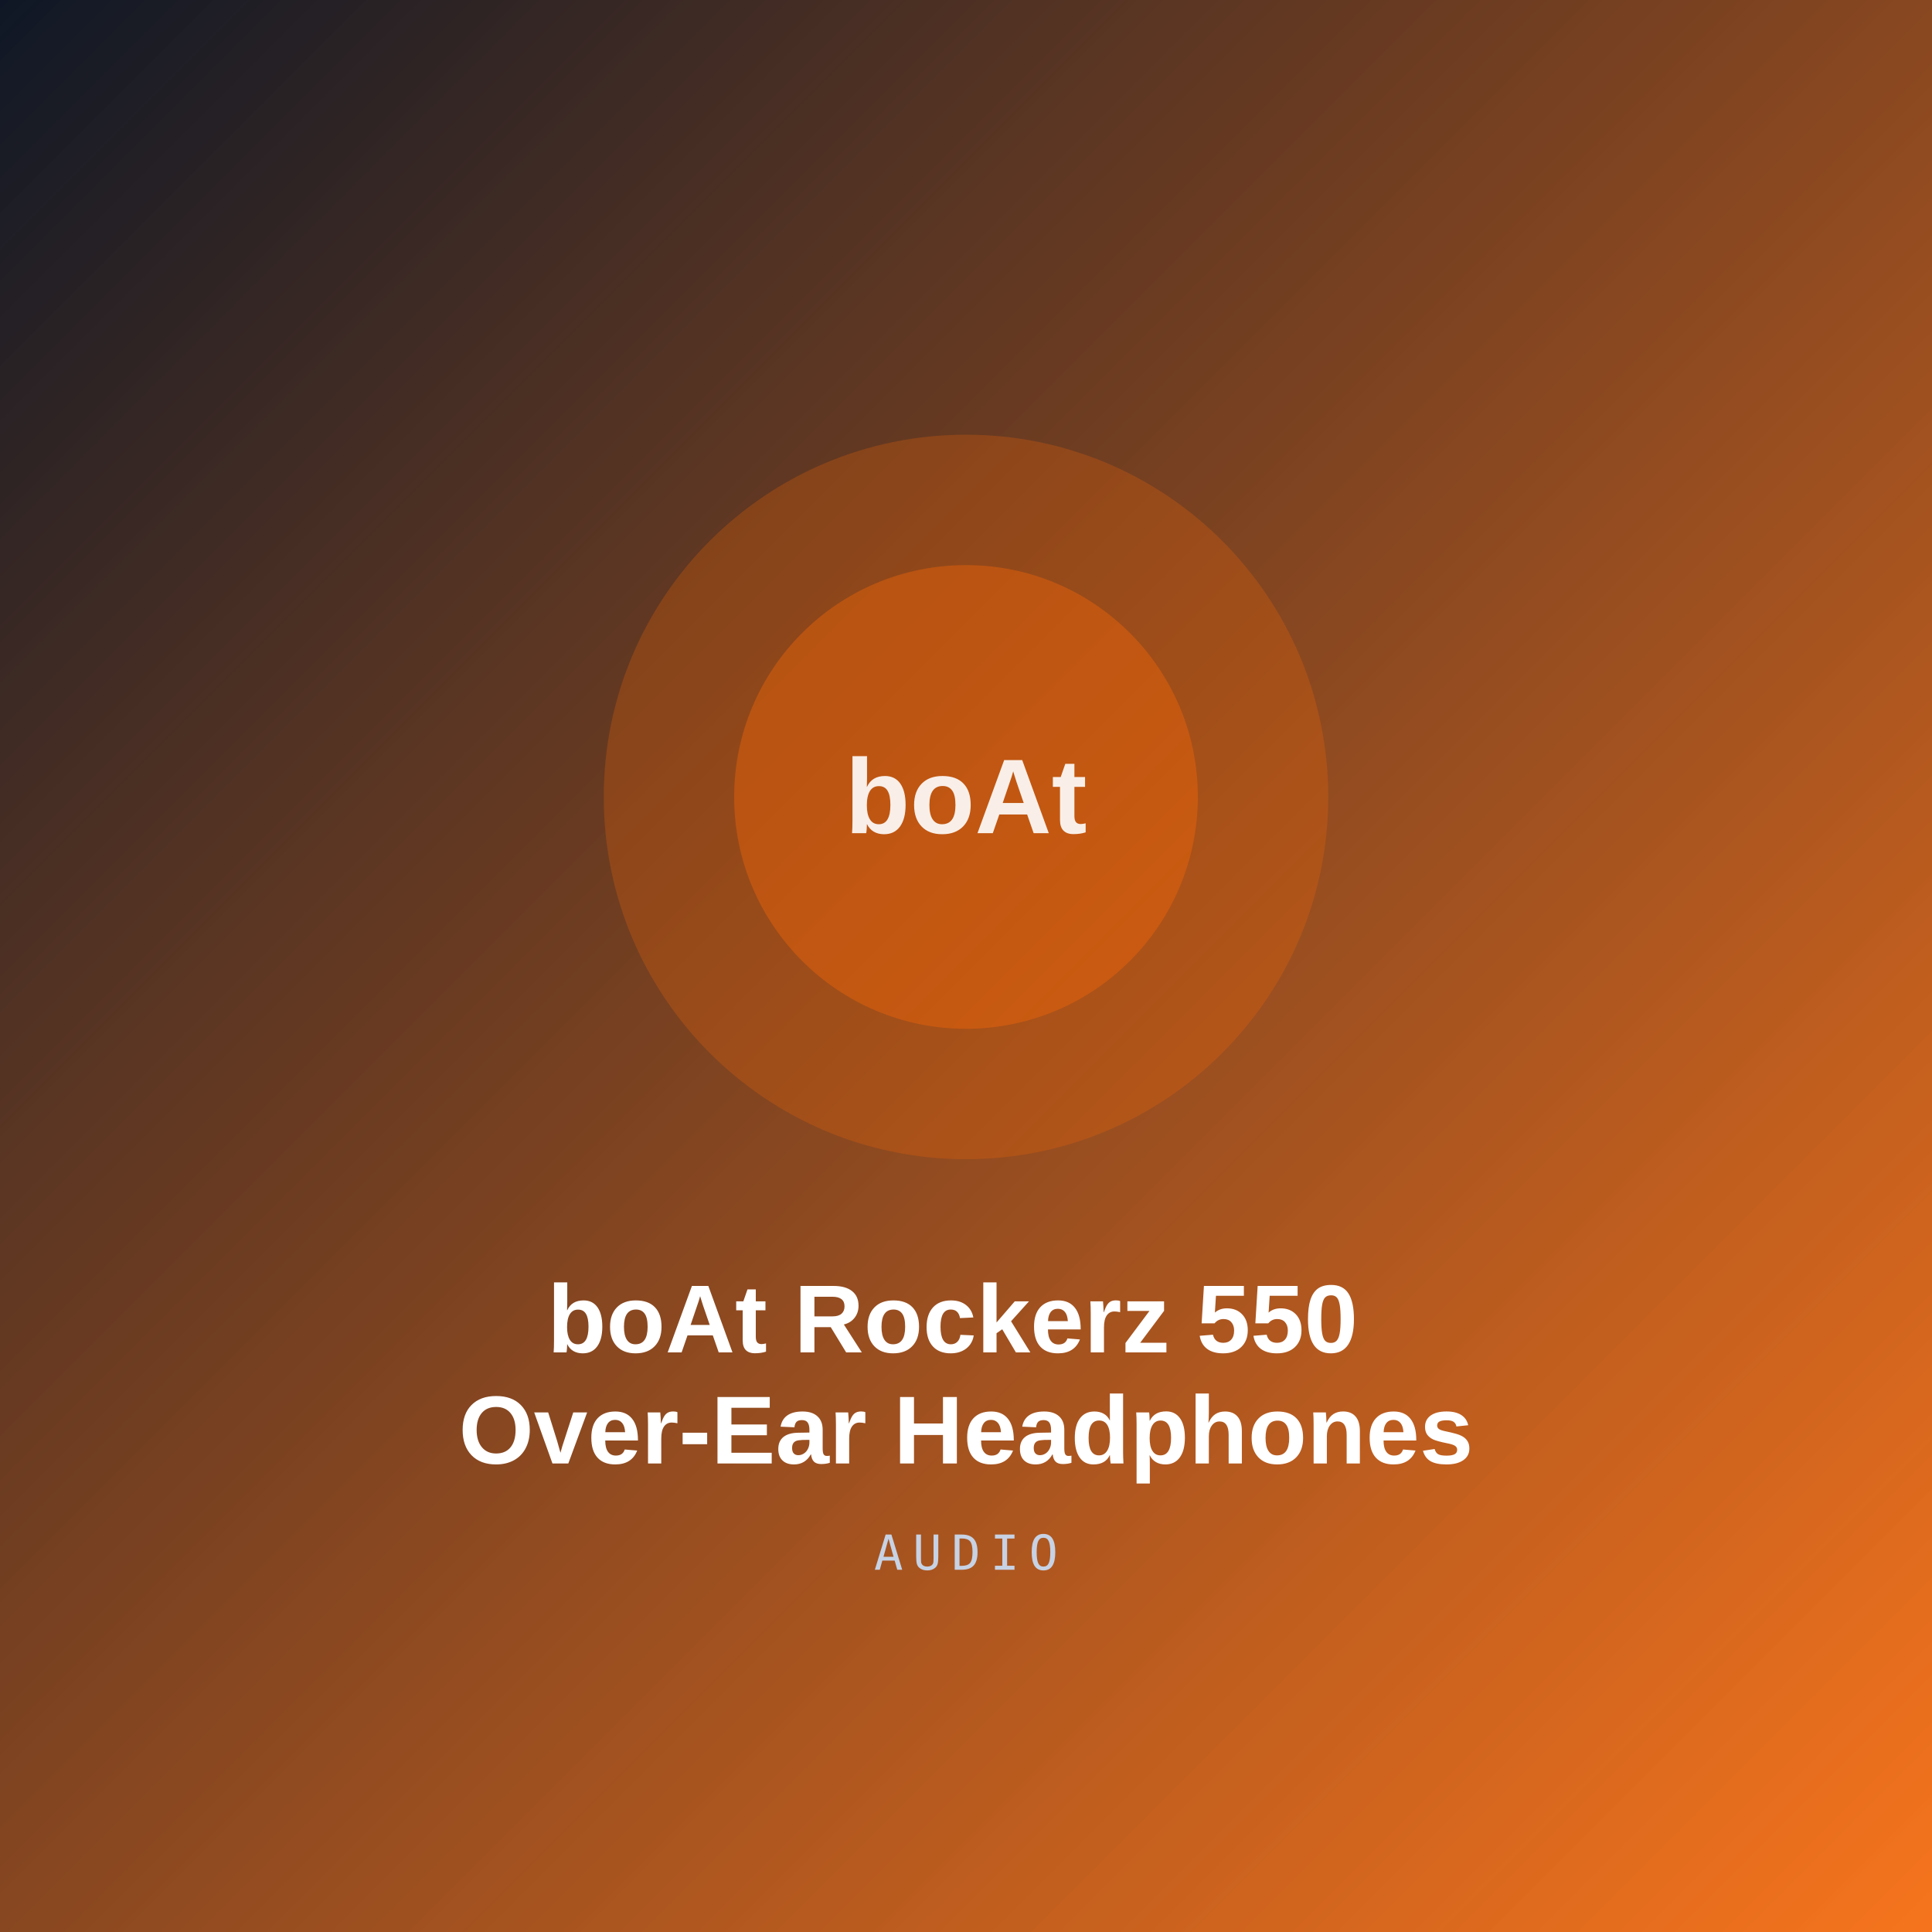
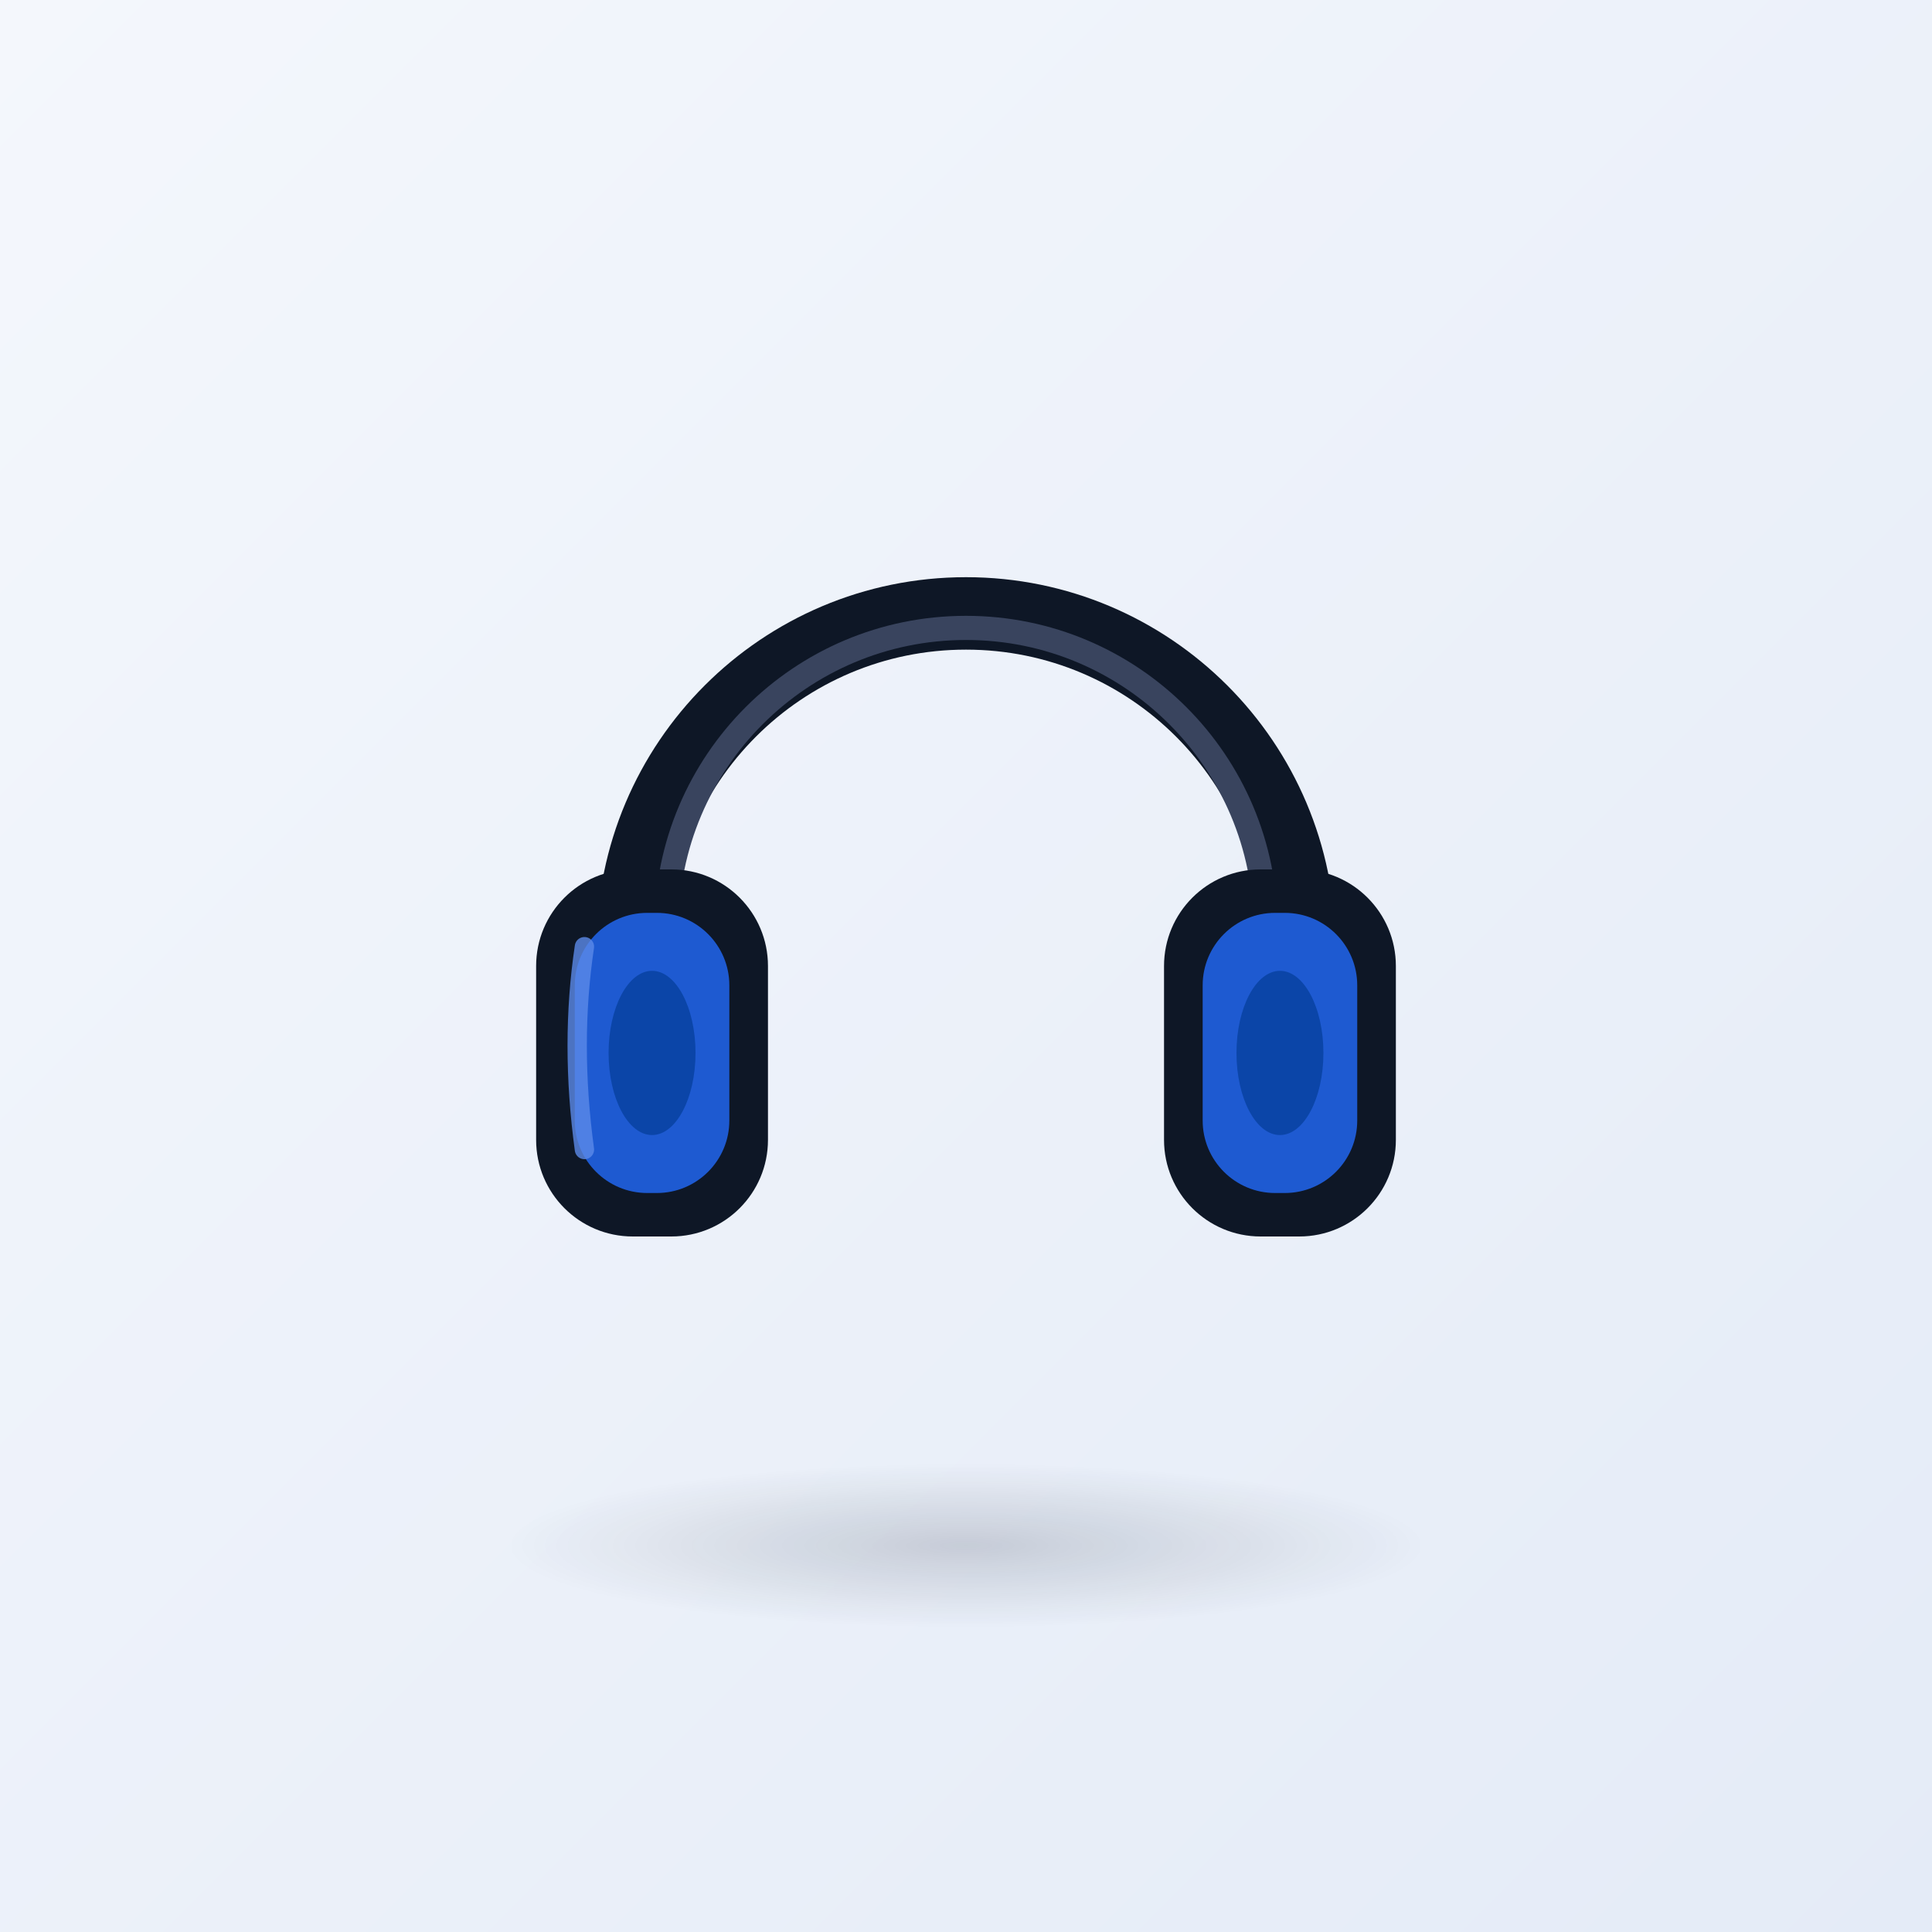
- <svg xmlns="http://www.w3.org/2000/svg" viewBox="0 0 800 800">
+ <svg xmlns="http://www.w3.org/2000/svg" viewBox="0 0 800 800" role="img">
  <defs>
-     <linearGradient id="g" x1="0" y1="0" x2="1" y2="1">
-       <stop offset="0" stop-color="#0E1726" />
-       <stop offset="1" stop-color="#F76605" stop-opacity="0.9" />
+     <linearGradient id="bg" x1="0" y1="0" x2="1" y2="1">
+       <stop offset="0" stop-color="#F4F7FC" />
+       <stop offset="1" stop-color="#E4EBF7" />
    </linearGradient>
+     <radialGradient id="sh" cx=".5" cy=".5" r=".5">
+       <stop offset="0" stop-color="#0E1726" stop-opacity=".16" />
+       <stop offset="1" stop-color="#0E1726" stop-opacity="0" />
+     </radialGradient>
  </defs>
-   <rect width="800" height="800" fill="url(#g)" />
-   <circle cx="400" cy="330" r="150" fill="#F76605" opacity="0.25" />
-   <circle cx="400" cy="330" r="96" fill="#F76605" opacity="0.4" />
-   <text x="400" y="345" text-anchor="middle" font-family="'Plus Jakarta Sans',Arial,sans-serif" font-size="44" font-weight="800" fill="#FFFFFF" opacity="0.9">boAt</text>
-   <text x="400" y="560" text-anchor="middle" font-family="'Plus Jakarta Sans',Arial,sans-serif" font-size="40" font-weight="800" fill="#FFFFFF">
-     <tspan x="400" dy="0">boAt Rockerz 550</tspan>
-     <tspan x="400" dy="46">Over-Ear Headphones</tspan>
-   </text>
-   <text x="400" y="650" text-anchor="middle" font-family="'JetBrains Mono',monospace" font-size="20" letter-spacing="4" fill="#C7D2E4">AUDIO</text>
+   <rect width="800" height="800" fill="url(#bg)" />
+   <ellipse cx="400" cy="640" rx="190" ry="34" fill="url(#sh)" />
+   <g>
+     <path d="M262 392 a138 138 0 0 1 276 0" fill="none" stroke="#0E1726" stroke-width="30" stroke-linecap="round" />
+     <path d="M276 384 a124 124 0 0 1 248 0" fill="none" stroke="#39445E" stroke-width="10" stroke-linecap="round" />
+     <rect x="222" y="360" width="96" height="152" rx="40" fill="#0E1726" />
+     <rect x="482" y="360" width="96" height="152" rx="40" fill="#0E1726" />
+     <rect x="238" y="378" width="64" height="116" rx="30" fill="#1E5AD1" />
+     <rect x="498" y="378" width="64" height="116" rx="30" fill="#1E5AD1" />
+     <ellipse cx="270" cy="436" rx="18" ry="34" fill="#0B45A8" />
+     <ellipse cx="530" cy="436" rx="18" ry="34" fill="#0B45A8" />
+     <path d="M242 392 q-6 40 0 84" stroke="#5B8AE8" stroke-width="8" stroke-linecap="round" fill="none" opacity=".8" />
+   </g>
</svg>
